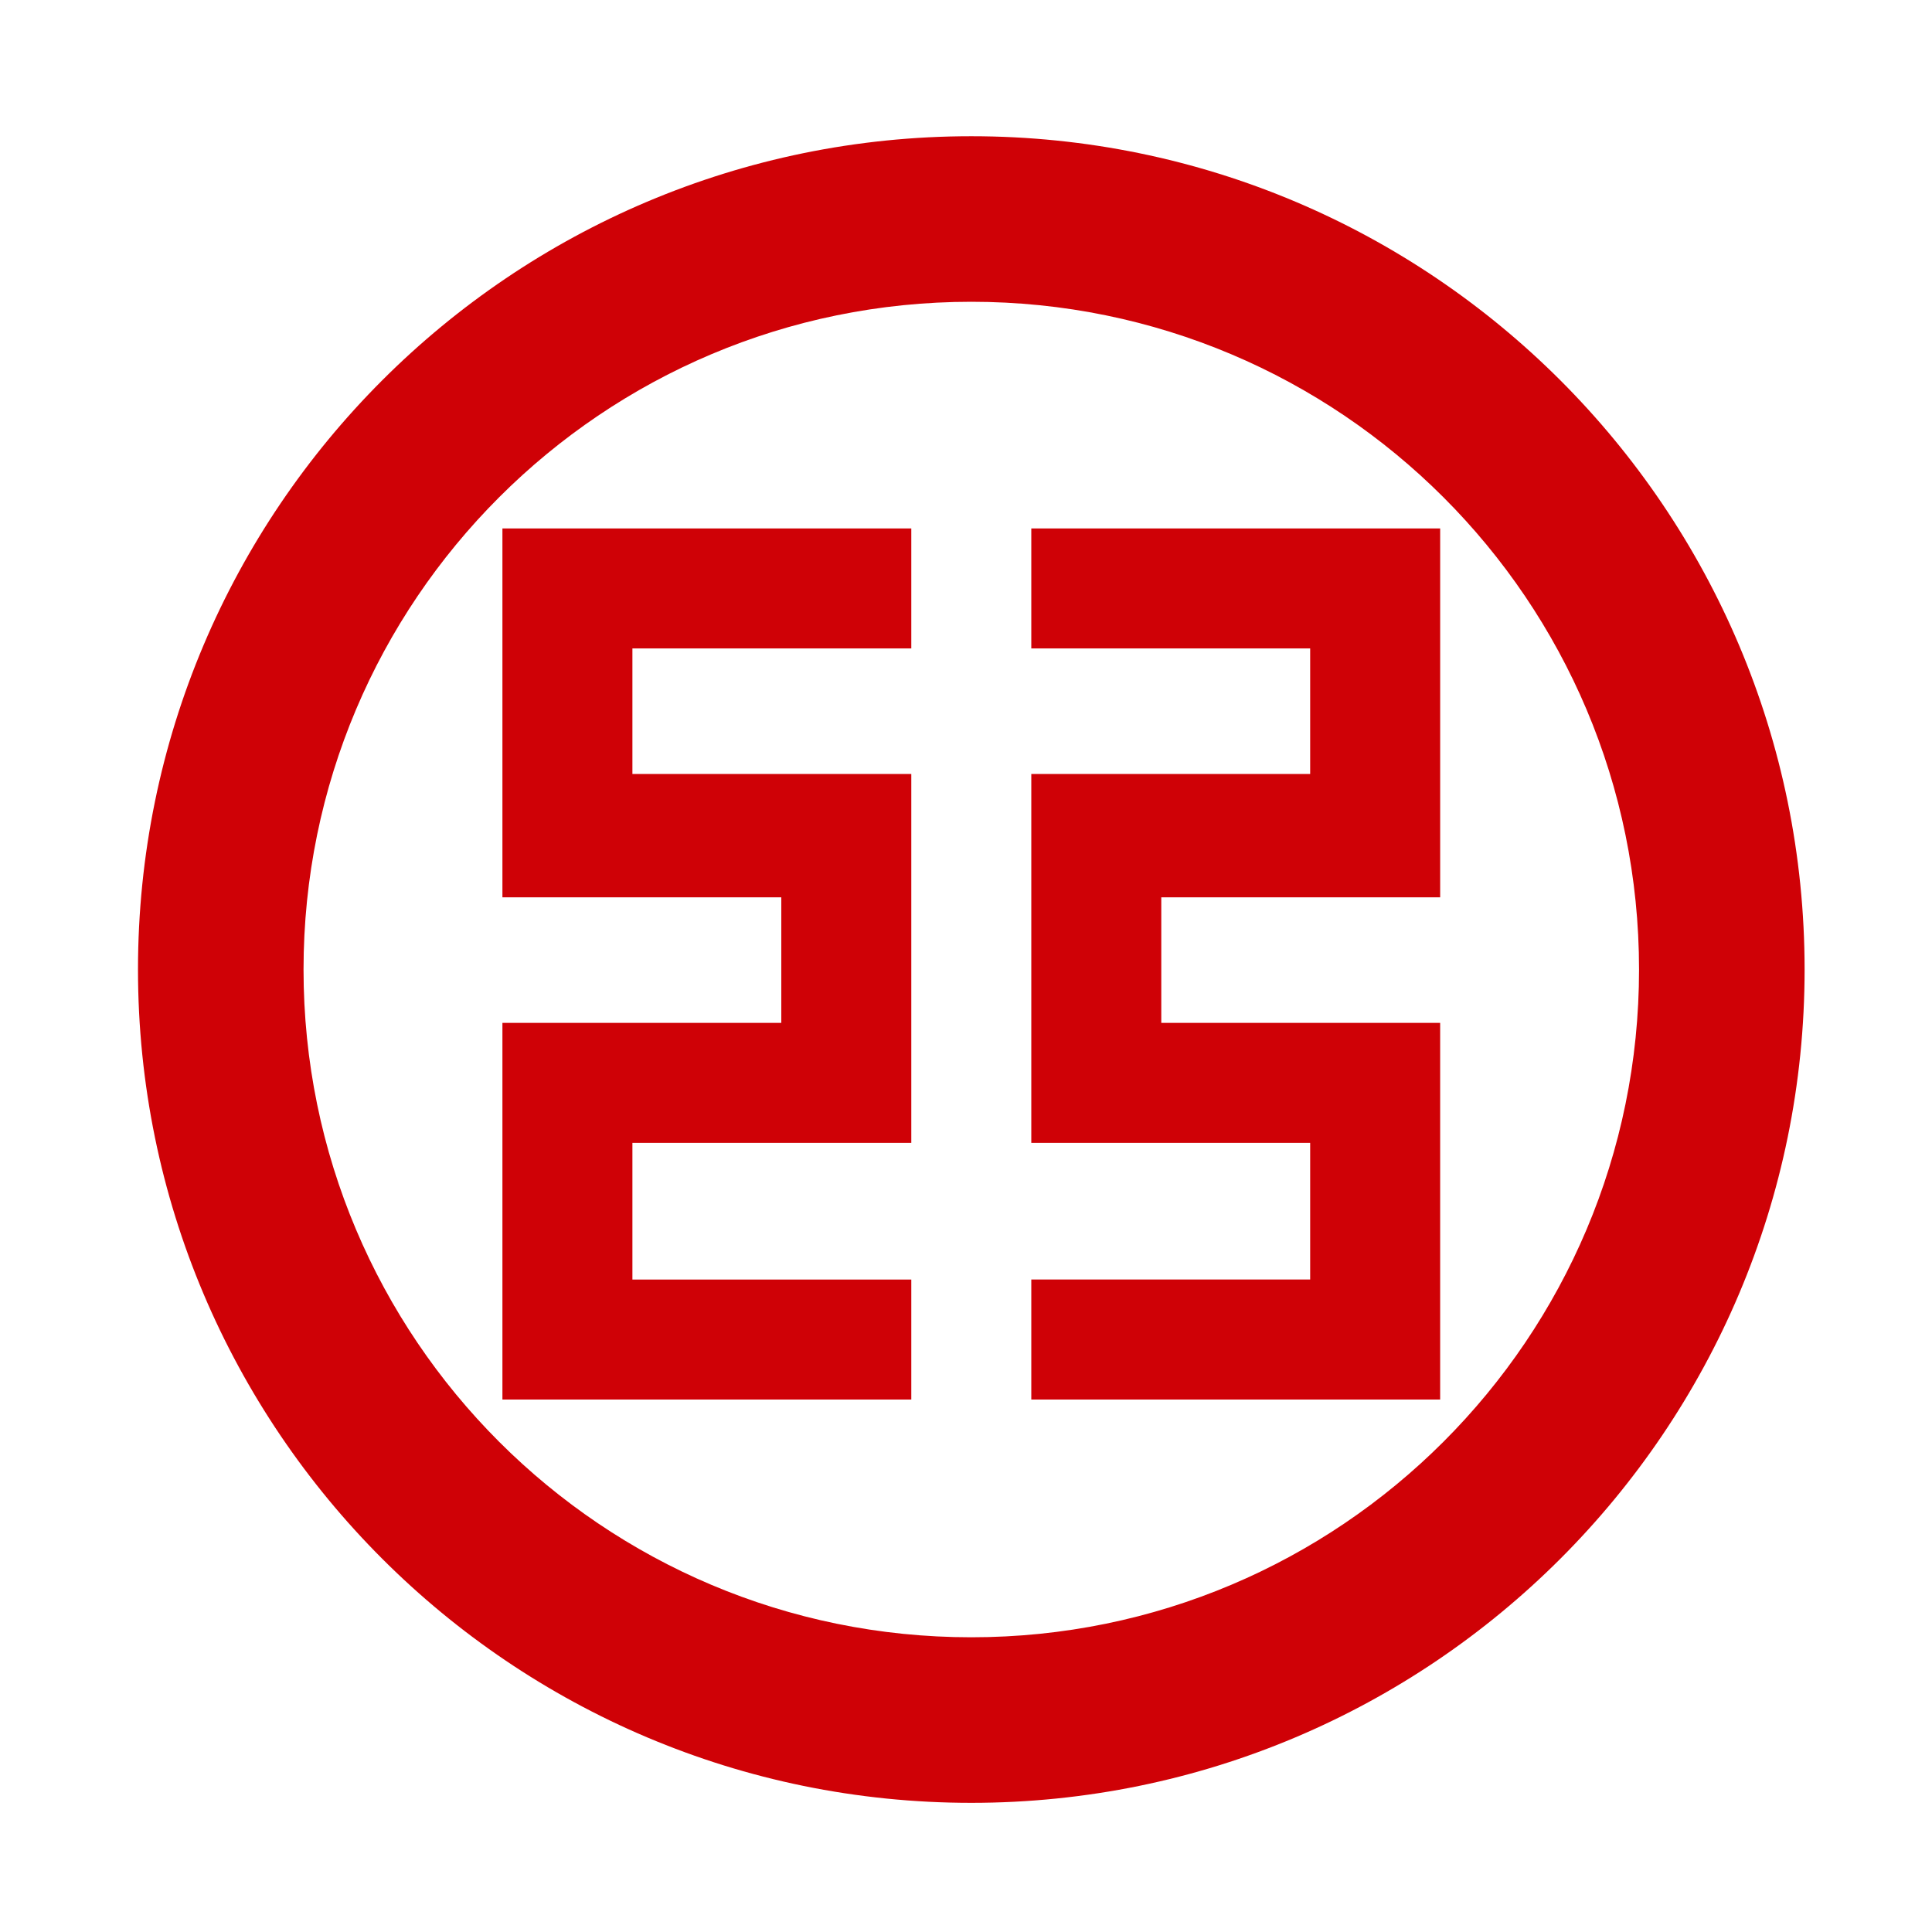
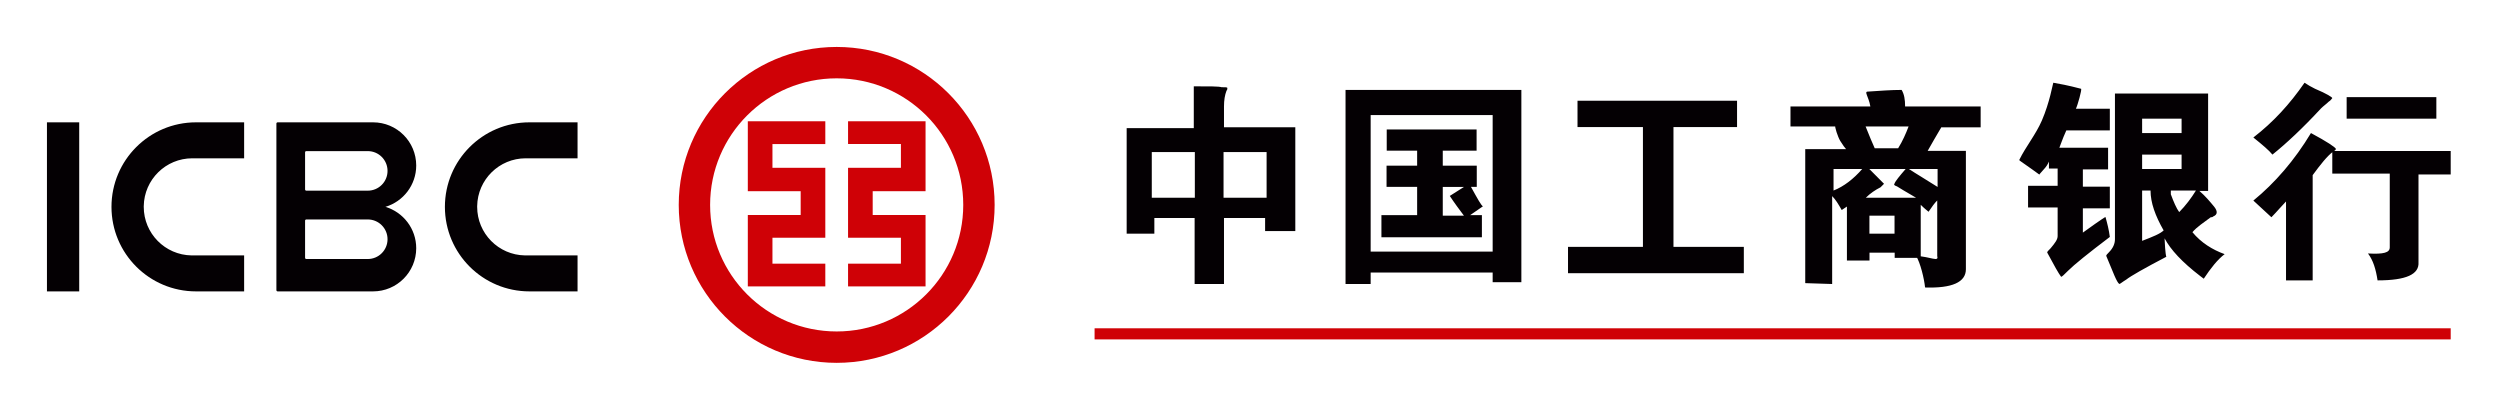
- <svg xmlns="http://www.w3.org/2000/svg" viewBox="258 434 156 156">
+ <svg xmlns="http://www.w3.org/2000/svg" viewBox="-20 425 1065 176">
  <path fill="#cf0106" d="M446.292 564.852H1024v4.731H446.292z" />
  <path fill="#040003" d="M459.959 524.555V479.58h28.594v-17.804c6.79 0 10.723 0 11.795.37 1.787 0 2.502 0 2.502.372 0 .37 0 .741-.357 1.113q-1.072 2.781-1.072 6.676v8.902h30.38v44.235h-12.866v-5.564H501.42v28.095h-12.51V517.88h-17.156v6.676h-11.795zm10.7-15.322h18.343V489.78h-18.343v19.452zm48.914-19.452H501.23v19.452h18.343V489.78zm33.628-26.475h74.9v81.92h-12.228v-4.114H563.9v4.862h-10.7v-82.668zm10.7 10.716v58.174h51.972v-58.174zm19.8 21.542v-6.379h-12.957v-9.04h38.286v9.04h-14.41v6.379h14.484v9.04h-2.474c2.91 5.273 4.367 7.91 5.095 8.286l-5.46 3.766h5.023v9.417h-42.8v-9.417H583.7v-12.052h-13.03v-9.04zm19.943 9.076h-9.025v12.247h9.025c-2.012-2.679-4.023-5.358-6.033-8.42zm44.329 25.515h31.917v-51.03h-27.87V467.9h67.964v11.226h-27.086v51.03h29.975v11.227h-74.9zm143.6-59.804h32.185v8.898h-22.196c0-.741 5.135-.741 5.504-.37 0 .37-.462 1.034-.739 1.482-1.066 1.728-3.655 6.303-5.135 8.899h16.277v50.424c0 5.562-5.92 8.157-17.387 7.786-.37-3.707-1.989-10.494-3.838-13.46 6.289.37 9.757 2.709 9.017.113v-23.73c-1.11 1.113-2.219 2.596-3.699 4.82-.37-.37-1.48-1.111-3.33-2.965v22.617h-11.097v-2.225h-10.727v3.337h-9.62v-22.988l-2.218 1.483c-1.48-2.595-2.59-4.45-4.07-5.932v37.448l-11.467-.372v-57.098h17.386c-.37-.37-1.444-1.79-2.48-3.494s-2.462-6.134-2.091-6.504c1.85-.742 5.548-1.855 11.467-2.967.37.372 3.093 7.774 5.312 12.595h9.988c1.85-2.967 3.33-6.304 4.439-9.27h-50.31v-8.527h34.033c-.37-2.225-1.11-3.708-1.48-4.82-.37-1.114-.37-1.113 0-1.483 5.55-.372 10.358-.742 14.798-.742 1.11 1.854 1.479 4.078 1.479 7.045zm-18.258 26.635h-12.228v9.185c4.446-1.767 8.523-4.946 12.228-9.185m3.005 0 6.272 6.31-1.476 1.483c-2.213 1.114-4.428 2.597-6.272 4.454h21.4c-4.428-2.598-7.01-4.083-8.117-4.825q-1.661-.556-1.108-1.113c.37-1.114 2.215-3.34 4.797-6.31zm29.095 0h-12.229c3.144 2.088 7.337 4.523 12.229 7.654zm-29.043 27.556h10.7v-7.655h-10.7zm102.414-53.226v9.226h-18.528c-1.852 4.06-2.594 6.644-2.965 7.382h20.752v9.226h-10.746v7.38h11.487v9.227H867.3v10.334c1.482-1.107 9.264-6.643 9.635-6.643.74 2.583 1.482 5.536 1.852 8.488Q864.891 536.454 861 540.329c-1.853 1.845-2.594 2.583-2.965 2.583-1.11-1.476-2.964-4.798-5.929-10.333 0-.37.371-.738 1.483-1.845 1.852-2.215 2.964-3.691 2.964-5.167v-12.18h-12.599v-9.225h12.599v-7.381h-3.706v-2.952q-.741 1.735-1.872 2.952c-2.288 2.462-1.856 2.214-2.226 2.584q-2.223-1.662-7.783-5.536c-.37-.369-.74-.369-.74-.739 2.707-5.55 7.042-10.806 9.595-16.711 3.39-7.839 4.668-15.714 4.88-16.135 2.223.37 6.3 1.108 11.858 2.584.37.37-1.483 7.012-2.224 8.488zm2.181-6.479h39.687v41.504h-3.71c2.596 2.243 4.451 4.486 6.306 6.73 1.483 1.87 1.483 3.365-.372 4.113-.37.374-.742.374-1.112.374-2.967 2.243-5.935 4.112-7.79 6.356 3.71 4.487 8.532 7.479 13.724 9.348-2.967 2.243-5.934 5.983-8.901 10.47-.371-.375-1.113-.749-1.484-1.122-7.789-5.983-12.61-11.217-15.207-16.079 0 1.122.371 7.104.742 7.852-9.273 4.862-15.207 8.227-17.062 9.722-1.854 1.122-2.596 1.87-2.966 1.87-1.113-.748-2.597-4.861-5.564-11.965 0-.375.371-.748 1.113-1.496 1.854-1.87 2.596-3.739 2.596-5.608zm11.576 10.716v6.124h16.815v-6.124zm16.815 21.433v-6.124h-16.815v6.124zm-13.226 9.185h-3.589v21.433c4.785-1.848 7.576-2.957 9.172-4.435-3.59-6.282-5.583-11.825-5.583-16.998m8.64 0v1.598c1.188 3.194 2.377 5.99 3.567 7.587 2.774-2.795 5.151-5.99 7.133-9.185zm35.157-22.598c8.5-6.562 15.52-14.216 21.803-23.329a36 36 0 0 0 4.435 2.552c5.174 2.187 7.39 3.645 7.39 4.01-.369.364-.739 1.093-1.477 1.458-1.11 1.093-2.218 1.822-3.326 2.915-7.76 8.384-14.783 14.945-20.695 19.683-1.478-1.822-4.065-4.01-8.13-7.29zm77.957-17.205v9.185h-38.214v-9.185zm-52.688 78.075h-11.353V510.82c-1.83 1.867-3.662 4.11-6.226 6.725l-7.69-7.099c9.156-7.472 17.578-17.186 24.537-28.768 6.958 3.737 10.254 5.978 10.62 6.725q0 .56-1.099 1.12c-2.563 1.87-5.493 5.605-8.789 10.088v44.833zm8.73-55.112H1024v9.987h-13.723v37.358c.37 5.179-5.193 7.767-17.432 7.767-.742-4.808-1.856-8.507-4.08-11.466 6.676.37 9.272-.337 9.272-2.59V498.95h-24.48v-9.618z" />
  <path fill="#cf0106" d="M336.427 445c37.142 0 67.286 30.144 67.286 67.285 0 37.142-30.144 67.286-67.286 67.286-37.141 0-67.285-30.144-67.285-67.286 0-37.141 30.144-67.285 67.285-67.285m0 13.367c-29.785 0-53.918 24.133-53.918 53.918s24.133 53.918 53.918 53.918 53.918-24.133 53.918-53.918-24.133-53.918-53.918-53.918m37.86 18.302v29.785h-22.519v10.138h22.518v30.413h-33.014v-9.69h22.518v-11.034h-22.518v-29.785h22.518v-10.138h-22.518v-9.689zm-42.704 0v9.69h-22.519v10.137h22.519v29.785h-22.519v11.035h22.519v9.689h-33.015v-30.413h22.518v-10.138h-22.518V476.67h33.015z" />
  <path fill="#040003" d="M13.745 477.113v72.017H0v-72.017zm70.255 0v15.323H61.922c-11.31 0-20.5 9.077-20.683 20.344l-.003.342c0 11.31 9.077 20.5 20.344 20.683l.342.002H84v15.323H63.5c-19.888 0-36.009-16.122-36.009-36.008s16.121-36.009 36.008-36.009zm142.037 0v15.323h-22.078c-11.31 0-20.5 9.077-20.683 20.344l-.003.342c0 11.31 9.077 20.5 20.344 20.683l.342.002h22.078v15.323h-20.501c-19.887 0-36.008-16.122-36.008-36.008s16.121-36.009 36.008-36.009zm-87.115 0c10.155 0 18.388 8.233 18.388 18.388 0 8.323-5.531 15.355-13.118 17.62 7.587 2.266 13.118 9.298 13.118 17.622 0 10.155-8.233 18.387-18.388 18.387h-40.65a.526.526 0 0 1-.526-.526V477.64c0-.29.235-.526.525-.526zm-2.258 41.372H110.49a.526.526 0 0 0-.523.464l-.003.061v15.804c0 .27.203.492.464.522l.062.004h26.174a8.427 8.427 0 1 0 0-16.855m0-29.113H110.49a.526.526 0 0 0-.523.464l-.003.061v15.804c0 .27.203.492.464.522l.062.004h26.174a8.427 8.427 0 1 0 0-16.855" />
</svg>
